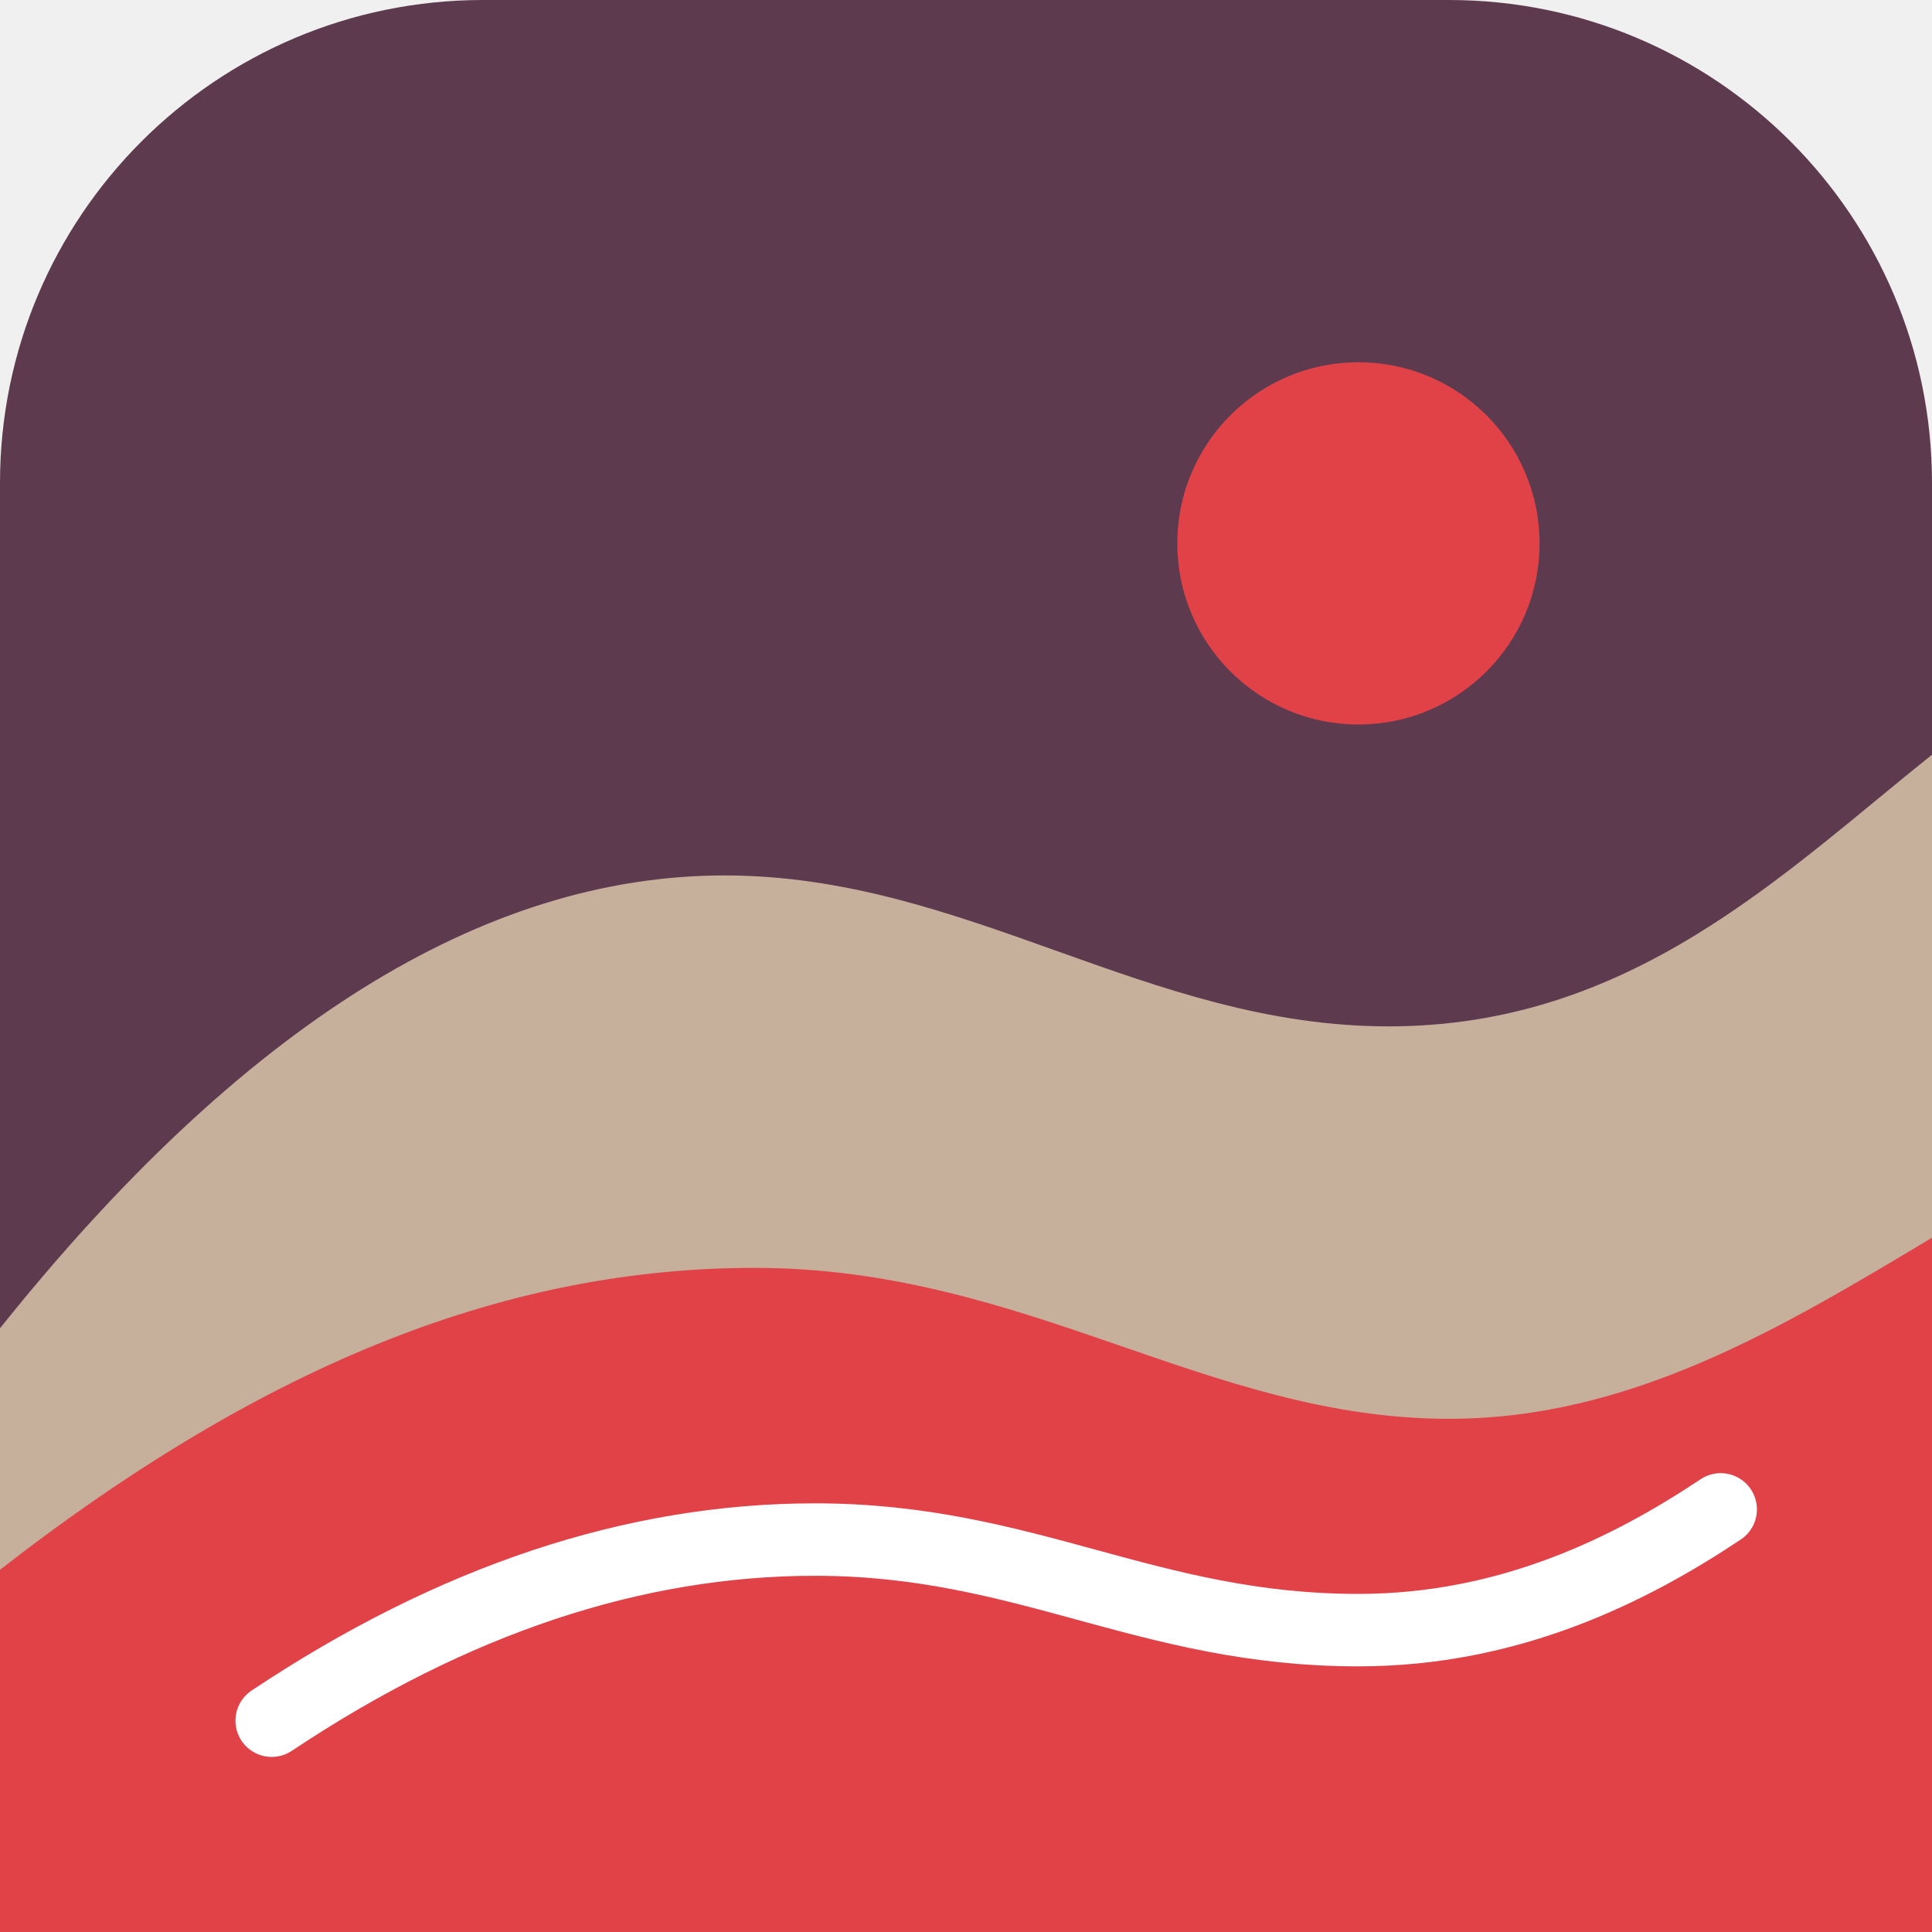
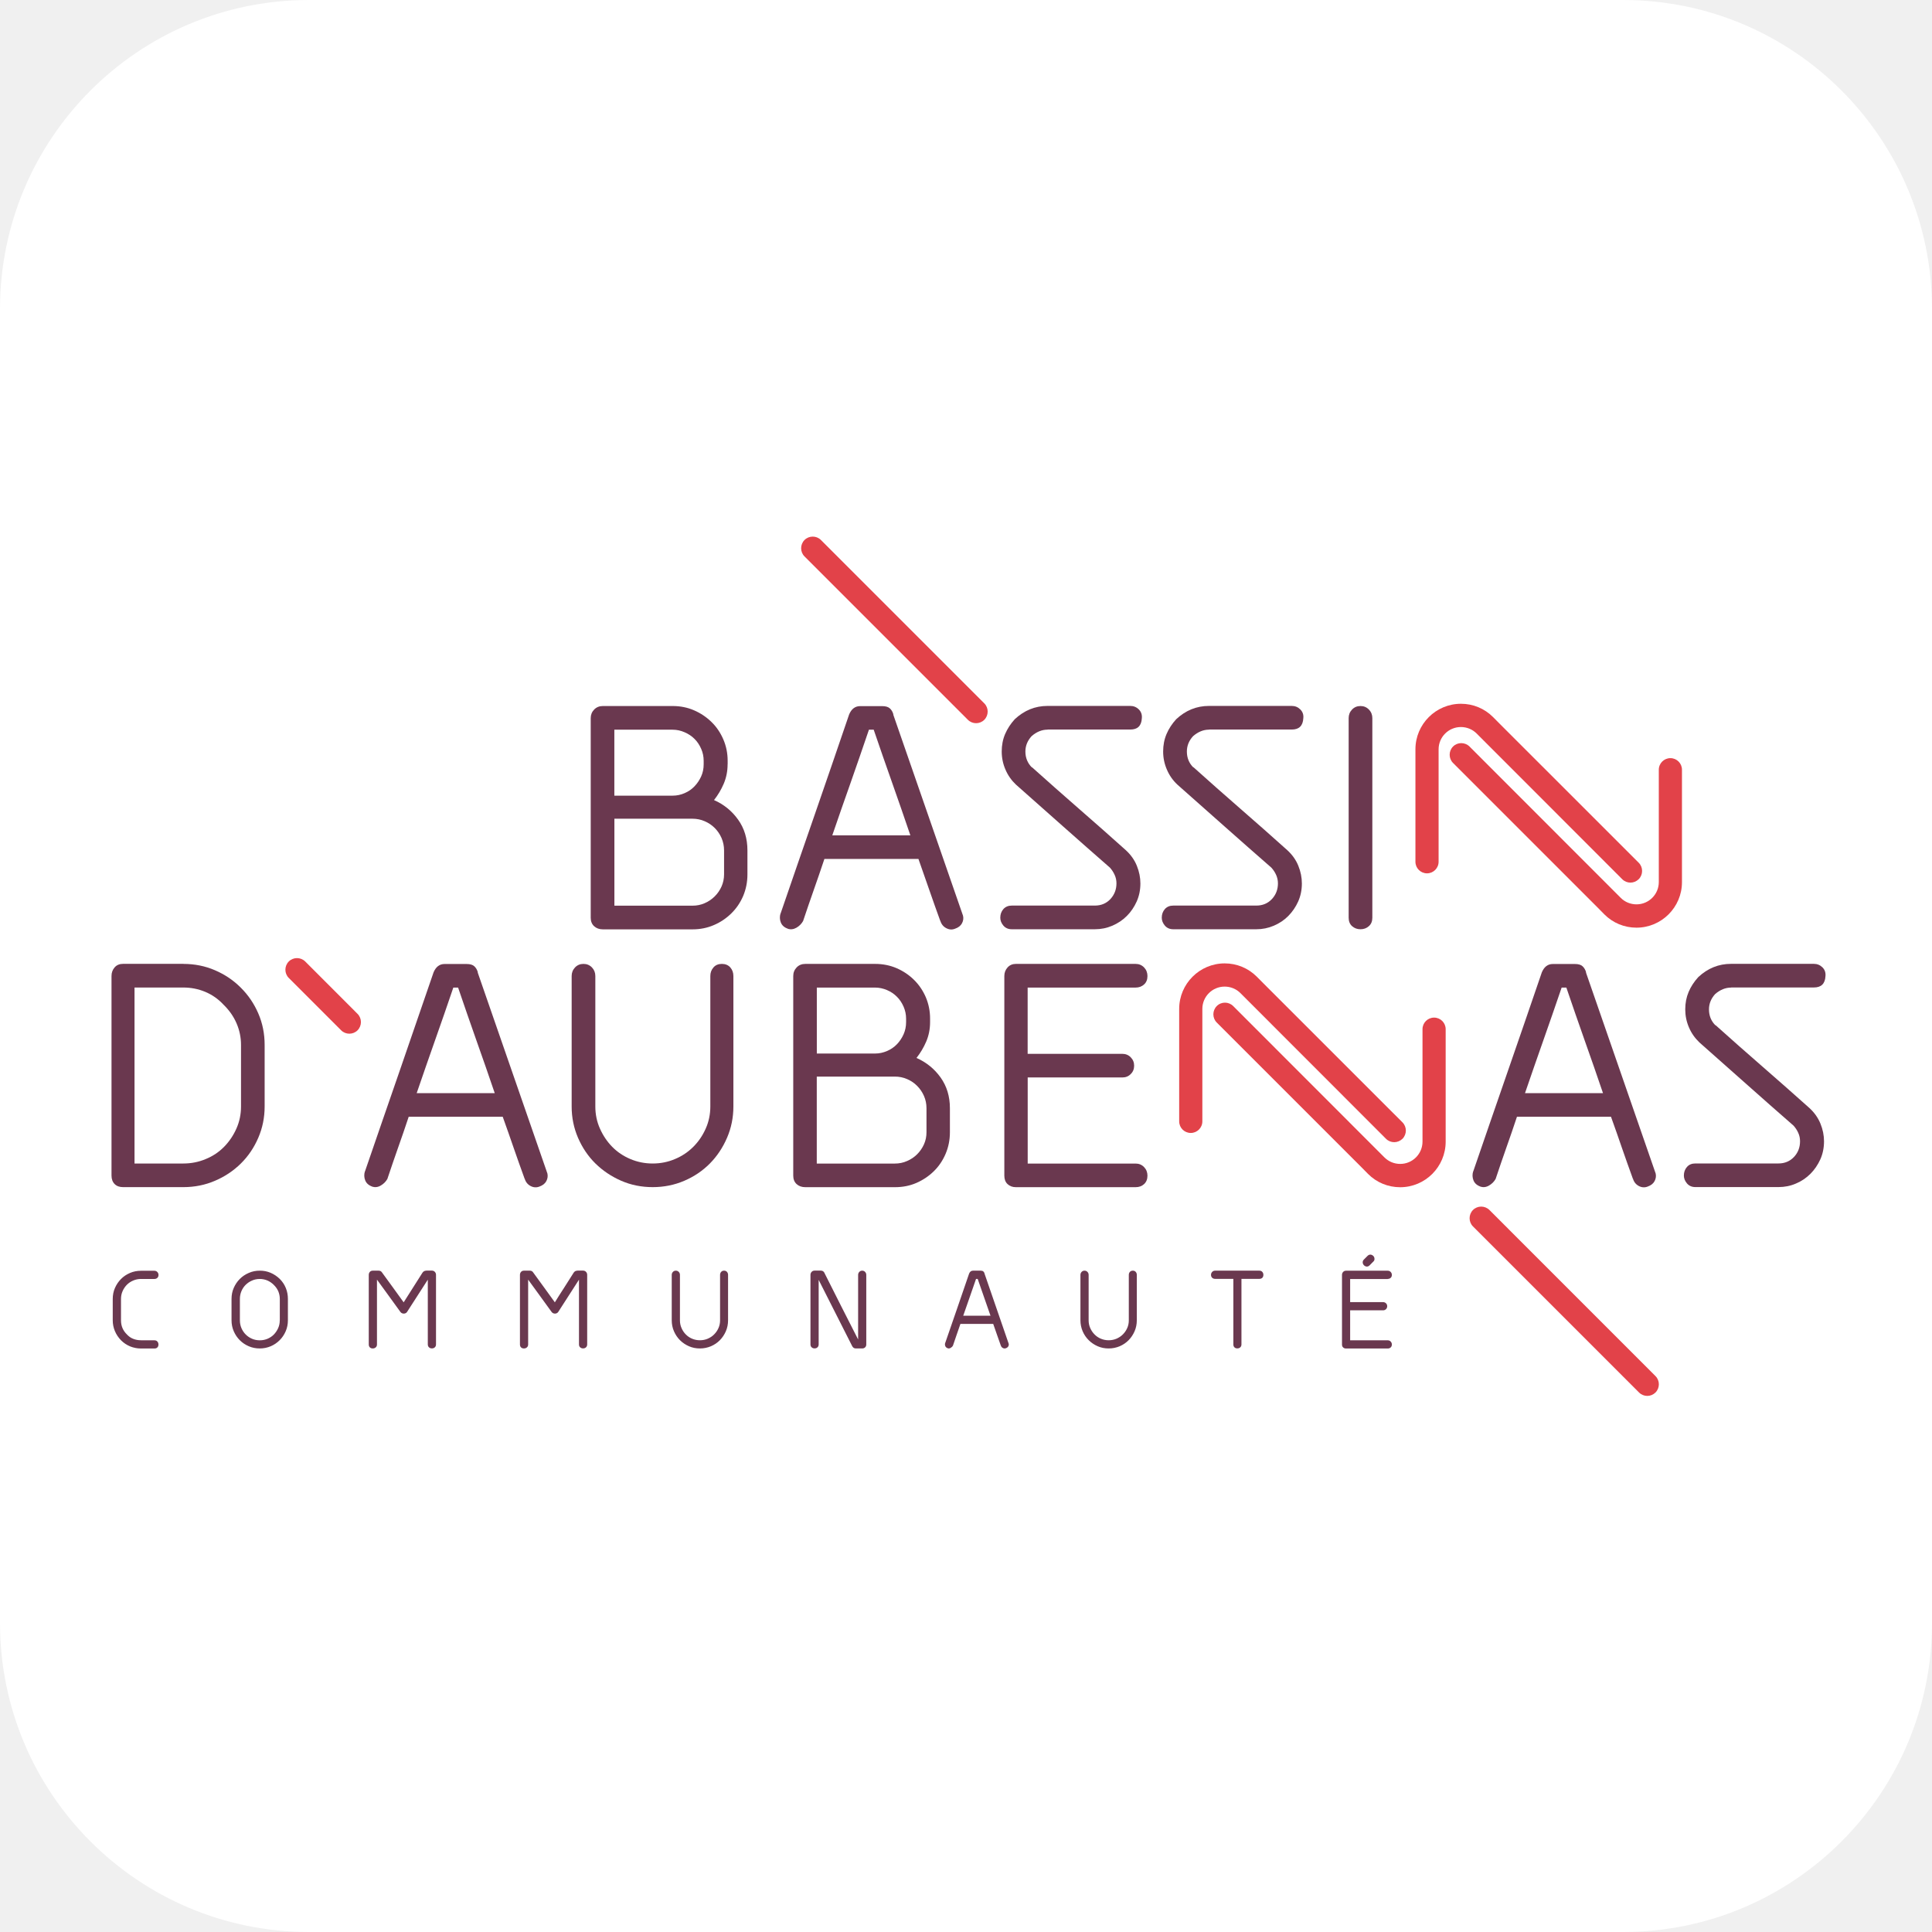
- <svg xmlns="http://www.w3.org/2000/svg" viewBox="0 0 64 64" role="img" aria-label="CCBA">
-   <rect width="64" height="64" rx="16" fill="#5E3A4F" />
-   <path d="M0 44c8-10 16-15 24-15s14 5 22 5 13-5 18-9v39H0z" fill="#C6B09C" />
-   <path d="M0 52c9-7 17-10 25-10 9 0 15 5 23 5 6 0 11-3 16-6v23H0z" fill="#E14248" />
-   <path d="M9 57c6-4 12-6 18-6 7 0 11 3 18 3 5 0 9-2 12-4" fill="none" stroke="#fff" stroke-width="2.4" stroke-linecap="round" />
-   <circle cx="45" cy="18" r="6" fill="#E14248" />
+ <svg xmlns="http://www.w3.org/2000/svg" xmlns:xlink="http://www.w3.org/1999/xlink" viewBox="174 -78 377 377" role="img" aria-label="Communauté de communes du Bassin d’Aubenas">
+   <rect x="174" y="-78" width="377" height="377" rx="60.3" fill="#fff" />
+   <style type="text/css"> .st0{clip-path:url(#SVGID_2_);fill:#FFFFFF;} .st1{clip-path:url(#SVGID_4_);fill:#E24249;} .st2{clip-path:url(#SVGID_4_);fill:#6A384F;} </style>
+   <g>
+     <g>
+       <defs>
+         <rect id="SVGID_1_" y="-16.97" width="726" height="255.04" />
+       </defs>
+       <clipPath id="SVGID_2_">
+         <use xlink:href="#SVGID_1_" style="overflow:visible;" />
+       </clipPath>
+     </g>
+     <g>
+       <defs>
+         <rect id="SVGID_3_" x="143.74" y="-16.97" width="438.52" height="255.04" />
+       </defs>
+       <clipPath id="SVGID_4_">
+         <use xlink:href="#SVGID_3_" style="overflow:visible;" />
+       </clipPath>
+       <path class="st1" d="M495.44,194.39c-0.58,0-1.16-0.22-1.6-0.66l-32.41-32.41c-0.88-0.88-0.88-2.32,0-3.21 c0.88-0.88,2.32-0.88,3.21,0l32.4,32.41c0.88,0.88,0.88,2.32,0,3.21C496.59,194.17,496.02,194.39,495.44,194.39" />
+       <path class="st1" d="M364.47,63.12c-0.58,0-1.16-0.22-1.6-0.66l-31.88-31.88c-0.88-0.88-0.88-2.32,0-3.21 c0.88-0.88,2.32-0.88,3.2,0l31.88,31.88c0.88,0.88,0.88,2.32,0,3.21C365.63,62.9,365.05,63.12,364.47,63.12" />
+       <path class="st2" d="M315.29,87.93c0-0.85-0.17-1.64-0.49-2.4c-0.33-0.75-0.77-1.4-1.33-1.96c-0.56-0.56-1.21-1-1.960-1.32 c-0.75-0.33-1.55-0.49-2.39-0.49h-15.23v16.97h15.23c0.85,0,1.65-0.16,2.39-0.49c0.75-0.32,1.4-0.77,1.96-1.33 c0.56-0.55,1-1.2,1.33-1.93c0.32-0.73,0.49-1.52,0.49-2.36V87.93z M311.31,70.45c0-0.81-0.16-1.59-0.49-2.34 c-0.33-0.75-0.76-1.4-1.3-1.93c-0.54-0.54-1.18-0.97-1.93-1.29c-0.75-0.33-1.53-0.5-2.34-0.5h-11.37v12.87h11.37 c0.81,0,1.59-0.16,2.34-0.49c0.75-0.32,1.4-0.77,1.93-1.33c0.54-0.56,0.97-1.21,1.3-1.93c0.33-0.73,0.49-1.52,0.49-2.37V70.45z M315.98,71.13c0,1.35-0.25,2.61-0.75,3.79c-0.5,1.17-1.14,2.24-1.9,3.2c1.92,0.85,3.49,2.12,4.7,3.82c1.21,1.69,1.82,3.69,1.82,6 v4.68c0,1.5-0.28,2.9-0.83,4.21c-0.56,1.31-1.33,2.44-2.31,3.4c-0.98,0.96-2.11,1.73-3.4,2.28c-1.29,0.56-2.68,0.84-4.18,0.84 h-17.49c-0.69,0-1.26-0.21-1.7-0.61c-0.44-0.4-0.67-0.95-0.67-1.64V62.13c0-0.65,0.22-1.21,0.67-1.67 c0.44-0.46,1.01-0.69,1.7-0.69h13.62c1.5,0,2.89,0.28,4.18,0.84c1.29,0.56,2.42,1.32,3.4,2.28c0.99,0.96,1.75,2.1,2.31,3.4 c0.56,1.31,0.84,2.69,0.84,4.16V71.13z" />
+       <path class="st2" d="M351.64,84.99c-1.19-3.5-2.38-6.93-3.57-10.3c-1.19-3.37-2.39-6.8-3.58-10.3h-0.93 c-1.19,3.5-2.37,6.92-3.54,10.25c-1.18,3.32-2.38,6.78-3.61,10.36H351.64z M361.92,100.69c0.12,0.5,0.05,0.99-0.2,1.47 c-0.25,0.48-0.7,0.84-1.35,1.06c-0.58,0.24-1.15,0.2-1.73-0.11c-0.58-0.3-0.96-0.79-1.15-1.44v0.06 c-0.77-2.12-1.48-4.12-2.14-6.03c-0.65-1.9-1.36-3.93-2.13-6.09h-18.35c-0.69,2.07-1.39,4.1-2.08,6.06 c-0.69,1.96-1.39,3.99-2.08,6.06c-0.31,0.54-0.74,0.98-1.3,1.3c-0.56,0.32-1.12,0.39-1.71,0.2h0.06 c-0.69-0.23-1.15-0.63-1.39-1.21c-0.23-0.57-0.25-1.17-0.06-1.79v0.06c2.23-6.49,4.46-12.97,6.7-19.41 c2.23-6.45,4.46-12.93,6.69-19.48c0.46-1.08,1.18-1.61,2.14-1.61h4.32c0.65,0,1.14,0.14,1.47,0.43c0.33,0.29,0.57,0.7,0.72,1.24 l-0.06-0.06L361.92,100.69z" />
+       <path class="st2" d="M378.42,64.38c-1.12,0-2.16,0.43-3.12,1.27c-0.8,0.88-1.21,1.88-1.21,3c0,1.23,0.43,2.27,1.27,3.11v-0.06 c3.04,2.73,6.1,5.43,9.17,8.11c3.08,2.68,6.14,5.38,9.18,8.11c0.96,0.89,1.68,1.9,2.13,3.03c0.46,1.14,0.69,2.28,0.69,3.44 c0,1.27-0.24,2.44-0.72,3.52c-0.48,1.07-1.12,2.02-1.93,2.83c-0.81,0.81-1.76,1.44-2.83,1.9c-1.07,0.46-2.21,0.69-3.4,0.69h-16.21 c-0.69,0-1.24-0.24-1.65-0.72c-0.4-0.48-0.6-0.99-0.6-1.53c0-0.66,0.2-1.22,0.6-1.68c0.41-0.46,0.96-0.69,1.65-0.69h16.21 c1.23,0,2.24-0.43,3.03-1.27c0.78-0.85,1.18-1.87,1.18-3.06c0-0.58-0.11-1.13-0.35-1.65c-0.23-0.52-0.54-0.99-0.92-1.42 c-3.04-2.65-6.1-5.35-9.18-8.08c-3.08-2.73-6.14-5.44-9.18-8.14c-0.88-0.84-1.57-1.82-2.04-2.94c-0.48-1.11-0.72-2.28-0.72-3.51 c0-1.23,0.22-2.37,0.66-3.4c0.45-1.04,1.07-2,1.88-2.89c1.85-1.73,3.98-2.6,6.4-2.6h16.15c0.65,0,1.21,0.23,1.670,0.69 c0.46,0.46,0.65,1.04,0.58,1.73c-0.08,1.46-0.82,2.19-2.25,2.19H378.42z" />
+       <path class="st2" d="M409.93,64.38c-1.12,0-2.15,0.43-3.12,1.27c-0.81,0.88-1.21,1.88-1.21,3c0,1.23,0.42,2.27,1.27,3.11v-0.06 c3.03,2.73,6.1,5.43,9.17,8.11c3.08,2.68,6.14,5.38,9.18,8.11c0.96,0.89,1.68,1.9,2.13,3.03c0.46,1.14,0.69,2.28,0.69,3.44 c0,1.27-0.24,2.44-0.72,3.52c-0.48,1.07-1.13,2.02-1.93,2.83c-0.8,0.81-1.75,1.44-2.83,1.9c-1.08,0.46-2.21,0.69-3.4,0.69h-16.21 c-0.69,0-1.24-0.24-1.65-0.72c-0.4-0.48-0.6-0.99-0.6-1.53c0-0.66,0.2-1.22,0.6-1.68c0.41-0.46,0.95-0.69,1.65-0.69h16.21 c1.23,0,2.24-0.43,3.03-1.27c0.79-0.85,1.18-1.87,1.18-3.06c0-0.58-0.12-1.13-0.35-1.65c-0.23-0.52-0.54-0.99-0.93-1.42 c-3.04-2.65-6.1-5.35-9.18-8.08c-3.08-2.73-6.13-5.44-9.18-8.14c-0.89-0.84-1.57-1.82-2.04-2.94c-0.48-1.11-0.72-2.28-0.72-3.51 c0-1.23,0.22-2.37,0.66-3.4c0.44-1.04,1.07-2,1.88-2.89c1.85-1.73,3.98-2.6,6.4-2.6h16.16c0.65,0,1.21,0.23,1.67,0.69 c0.46,0.46,0.66,1.04,0.58,1.73c-0.08,1.46-0.83,2.19-2.25,2.19H409.93z" />
+       <path class="st2" d="M439.48,59.77c0.65,0,1.2,0.23,1.64,0.69c0.45,0.46,0.67,1.02,0.67,1.67v38.95c0,0.69-0.22,1.24-0.67,1.64 c-0.44,0.4-0.99,0.61-1.64,0.61c-0.66,0-1.2-0.21-1.65-0.61c-0.44-0.4-0.66-0.95-0.66-1.64V62.13c0-0.65,0.22-1.21,0.66-1.67 C438.27,60,438.81,59.77,439.48,59.77" />
+       <path class="st2" d="M221.03,125.9c0-1.46-0.29-2.87-0.87-4.21c-0.58-1.35-1.43-2.56-2.54-3.64c-1.04-1.12-2.24-1.95-3.58-2.51 c-1.35-0.56-2.77-0.84-4.27-0.84h-9.52v34.34h9.52c1.54,0,3-0.29,4.38-0.87c1.39-0.57,2.58-1.37,3.58-2.39 c1-1.02,1.8-2.2,2.4-3.55c0.6-1.34,0.9-2.79,0.9-4.32V125.9z M209.78,110.09c2.19,0,4.25,0.41,6.17,1.24 c1.93,0.83,3.61,1.96,5.05,3.41c1.45,1.44,2.58,3.11,3.4,5.01c0.83,1.91,1.24,3.96,1.24,6.15v12.01c0,2.15-0.41,4.19-1.24,6.11 c-0.83,1.93-1.96,3.6-3.4,5.02c-1.44,1.42-3.12,2.55-5.05,3.37c-1.92,0.83-3.98,1.24-6.17,1.24h-11.77c-0.69,0-1.24-0.2-1.64-0.6 c-0.4-0.4-0.61-0.96-0.61-1.65v-38.95c0-0.66,0.2-1.21,0.61-1.68c0.4-0.46,0.95-0.69,1.64-0.69H209.78z" />
+       <path class="st2" d="M270.54,135.31c-1.19-3.5-2.38-6.94-3.58-10.3c-1.19-3.37-2.38-6.8-3.57-10.3h-0.93 c-1.19,3.5-2.37,6.91-3.55,10.24c-1.18,3.33-2.37,6.78-3.6,10.36H270.54z M280.82,151c0.11,0.5,0.04,0.99-0.21,1.47 c-0.25,0.48-0.7,0.84-1.35,1.07c-0.58,0.23-1.16,0.19-1.73-0.11c-0.58-0.31-0.96-0.79-1.15-1.45v0.06 c-0.77-2.12-1.48-4.12-2.14-6.03c-0.65-1.91-1.37-3.93-2.14-6.09h-18.35c-0.69,2.08-1.38,4.1-2.08,6.06 c-0.69,1.97-1.39,3.99-2.08,6.07c-0.3,0.54-0.74,0.97-1.29,1.29c-0.56,0.33-1.12,0.39-1.71,0.21h0.06 c-0.69-0.24-1.15-0.64-1.38-1.21c-0.23-0.58-0.25-1.17-0.06-1.79v0.06c2.24-6.5,4.46-12.98,6.7-19.42 c2.23-6.44,4.46-12.93,6.7-19.47c0.46-1.07,1.17-1.61,2.13-1.61h4.33c0.65,0,1.15,0.14,1.47,0.43c0.33,0.29,0.57,0.7,0.72,1.24 l-0.06-0.06L280.82,151z" />
+       <path class="st2" d="M314.86,110.09c0.69,0,1.24,0.23,1.65,0.69c0.4,0.46,0.6,1.02,0.6,1.68v25.45c0,2.15-0.41,4.19-1.24,6.11 c-0.83,1.93-1.95,3.6-3.35,5.02c-1.41,1.42-3.07,2.55-4.99,3.37c-1.93,0.83-3.98,1.24-6.17,1.24s-4.24-0.41-6.14-1.24 c-1.9-0.83-3.58-1.95-5.03-3.37c-1.44-1.42-2.57-3.1-3.4-5.02c-0.83-1.93-1.24-3.96-1.24-6.11v-25.45c0-0.66,0.22-1.21,0.66-1.68 c0.44-0.46,0.99-0.69,1.65-0.69c0.65,0,1.2,0.23,1.65,0.69c0.44,0.46,0.66,1.02,0.66,1.68v25.45c0,1.54,0.3,2.98,0.9,4.32 c0.6,1.35,1.4,2.54,2.39,3.55c1,1.02,2.19,1.82,3.55,2.39c1.37,0.58,2.82,0.87,4.35,0.87s2.99-0.29,4.35-0.87 c1.37-0.57,2.56-1.37,3.58-2.39c1.02-1.02,1.82-2.2,2.42-3.55c0.6-1.34,0.9-2.79,0.9-4.32v-25.45c0-0.66,0.2-1.21,0.61-1.68 C313.62,110.32,314.17,110.09,314.86,110.09" />
+       <path class="st2" d="M354.79,138.25c0-0.84-0.16-1.64-0.49-2.39c-0.33-0.75-0.77-1.4-1.33-1.96c-0.55-0.56-1.21-1.01-1.96-1.33 c-0.75-0.33-1.55-0.49-2.4-0.49h-15.23v16.97h15.23c0.85,0,1.65-0.16,2.4-0.5c0.75-0.32,1.4-0.76,1.96-1.32 c0.56-0.56,1-1.2,1.33-1.93c0.33-0.74,0.49-1.52,0.49-2.37V138.25z M350.81,120.76c0-0.81-0.17-1.59-0.49-2.33 c-0.33-0.75-0.76-1.4-1.3-1.93c-0.54-0.55-1.18-0.98-1.93-1.3c-0.75-0.32-1.53-0.49-2.33-0.49h-11.37v12.87h11.37 c0.81,0,1.58-0.17,2.33-0.49c0.75-0.32,1.39-0.76,1.93-1.32c0.54-0.56,0.97-1.21,1.3-1.94c0.32-0.73,0.49-1.51,0.49-2.36V120.76z M355.49,121.46c0,1.35-0.25,2.6-0.75,3.78c-0.5,1.17-1.14,2.24-1.9,3.2c1.92,0.85,3.49,2.12,4.7,3.81c1.21,1.7,1.82,3.69,1.82,6 v4.68c0,1.5-0.28,2.91-0.84,4.22c-0.55,1.3-1.32,2.44-2.3,3.4c-0.98,0.96-2.12,1.72-3.4,2.28c-1.29,0.56-2.68,0.83-4.18,0.83 h-17.49c-0.69,0-1.26-0.2-1.7-0.6c-0.44-0.4-0.66-0.96-0.66-1.65v-38.95c0-0.66,0.22-1.21,0.66-1.68c0.44-0.46,1.01-0.69,1.7-0.69 h13.62c1.5,0,2.89,0.28,4.18,0.83c1.29,0.56,2.43,1.32,3.4,2.28c0.98,0.96,1.75,2.1,2.31,3.4c0.55,1.31,0.83,2.69,0.83,4.15 V121.46z" />
+       <path class="st2" d="M374.53,114.71v12.93H393c0.65,0,1.2,0.22,1.64,0.67c0.44,0.44,0.67,0.99,0.67,1.64 c0,0.65-0.22,1.21-0.67,1.64c-0.44,0.45-0.99,0.66-1.64,0.66h-18.46v16.8h21.06c0.65,0,1.2,0.23,1.65,0.69 c0.44,0.46,0.66,1.02,0.66,1.67c0,0.69-0.22,1.24-0.66,1.65c-0.44,0.4-0.99,0.6-1.65,0.6h-23.37c-0.65,0-1.19-0.2-1.62-0.6 c-0.43-0.4-0.63-0.96-0.63-1.65v-38.95c0-0.66,0.21-1.21,0.63-1.68c0.42-0.46,0.96-0.69,1.62-0.69h23.37 c0.65,0,1.2,0.23,1.65,0.69c0.44,0.46,0.66,1.02,0.66,1.68c0,0.69-0.22,1.24-0.66,1.64c-0.44,0.4-0.99,0.61-1.65,0.61H374.53z" />
+       <path class="st2" d="M486.8,135.31c-1.19-3.5-2.38-6.94-3.58-10.3c-1.19-3.37-2.38-6.8-3.57-10.3h-0.92 c-1.19,3.5-2.38,6.91-3.55,10.24c-1.18,3.33-2.37,6.78-3.6,10.36H486.8z M497.08,151c0.11,0.5,0.04,0.99-0.21,1.47 c-0.25,0.48-0.7,0.84-1.35,1.07c-0.58,0.23-1.16,0.19-1.73-0.11c-0.58-0.31-0.96-0.79-1.15-1.45v0.06 c-0.77-2.12-1.48-4.12-2.14-6.03c-0.65-1.91-1.36-3.93-2.14-6.09h-18.35c-0.69,2.08-1.38,4.1-2.08,6.06 c-0.69,1.97-1.39,3.99-2.08,6.07c-0.3,0.54-0.74,0.97-1.29,1.29c-0.56,0.33-1.12,0.39-1.71,0.21h0.06 c-0.69-0.24-1.15-0.64-1.38-1.21c-0.23-0.58-0.25-1.17-0.06-1.79v0.06c2.24-6.5,4.46-12.98,6.7-19.42 c2.24-6.44,4.46-12.93,6.7-19.47c0.46-1.07,1.17-1.61,2.13-1.61h4.33c0.65,0,1.15,0.14,1.47,0.43c0.32,0.29,0.57,0.7,0.72,1.24 l-0.06-0.06L497.08,151z" />
+       <path class="st2" d="M511.81,114.71c-1.11,0-2.15,0.43-3.12,1.26c-0.81,0.89-1.21,1.89-1.21,3c0,1.23,0.42,2.27,1.27,3.12v-0.06 c3.04,2.73,6.1,5.43,9.18,8.11c3.08,2.68,6.13,5.37,9.18,8.1c0.96,0.89,1.67,1.9,2.13,3.04c0.46,1.13,0.69,2.28,0.69,3.43 c0,1.26-0.24,2.44-0.72,3.52c-0.49,1.07-1.13,2.02-1.93,2.82c-0.81,0.81-1.75,1.45-2.83,1.9c-1.08,0.47-2.21,0.69-3.41,0.69 h-16.21c-0.69,0-1.24-0.24-1.65-0.72c-0.4-0.48-0.6-0.99-0.6-1.53c0-0.65,0.2-1.21,0.6-1.67c0.4-0.47,0.96-0.69,1.65-0.69h16.21 c1.23,0,2.24-0.43,3.03-1.27c0.79-0.84,1.18-1.86,1.18-3.06c0-0.58-0.11-1.12-0.35-1.64c-0.23-0.52-0.54-0.99-0.93-1.42 c-3.04-2.65-6.1-5.350-9.17-8.08c-3.08-2.73-6.14-5.45-9.18-8.14c-0.89-0.85-1.57-1.82-2.05-2.94c-0.48-1.12-0.72-2.29-0.72-3.52 c0-1.23,0.22-2.36,0.66-3.4c0.44-1.04,1.07-2,1.88-2.89c1.85-1.73,3.98-2.59,6.4-2.59h16.16c0.65,0,1.21,0.23,1.68,0.69 c0.46,0.46,0.65,1.04,0.58,1.73c-0.08,1.46-0.83,2.19-2.25,2.19H511.81z" />
+       <path class="st1" d="M446.06,144.88c-0.58,0-1.16-0.22-1.6-0.66l-28.42-28.44c-0.81-0.81-1.91-1.26-3.07-1.26 c-2.4,0-4.35,1.95-4.35,4.35v21.95c0,1.25-1.02,2.26-2.26,2.26c-1.25,0-2.26-1.01-2.26-2.26v-21.95c0-4.9,3.99-8.88,8.88-8.88 c2.36,0,4.59,0.92,6.27,2.6l1.36,1.37l27.06,27.05c0.88,0.88,0.88,2.32,0,3.21C447.22,144.65,446.64,144.88,446.06,144.88" />
+       <path class="st1" d="M447.22,153.67c-2.37,0-4.6-0.92-6.27-2.6l-1.36-1.38l-28.16-28.16c-0.88-0.88-0.88-2.32,0-3.21 c0.88-0.89,2.32-0.89,3.21,0l29.52,29.54c0.82,0.81,1.91,1.26,3.07,1.26c2.4,0,4.35-1.95,4.35-4.35v-21.94 c0-1.25,1.01-2.26,2.26-2.26c1.25,0,2.26,1.01,2.26,2.26v21.94C456.1,149.68,452.12,153.67,447.22,153.67" />
+       <path class="st1" d="M492.16,94.23c-0.58,0-1.16-0.22-1.6-0.66l-28.42-28.44c-0.81-0.81-1.91-1.26-3.07-1.26 c-2.4,0-4.35,1.95-4.35,4.35v21.94c0,1.25-1.02,2.26-2.26,2.26c-1.25,0-2.26-1.01-2.26-2.26V68.21c0-4.9,3.99-8.88,8.88-8.88 c2.37,0,4.6,0.92,6.27,2.6l1.36,1.37l27.06,27.05c0.88,0.88,0.88,2.32,0,3.21C493.32,94,492.74,94.23,492.16,94.23" />
+       <path class="st1" d="M493.33,103.02c-2.37,0-4.6-0.92-6.27-2.6l-1.36-1.38l-28.16-28.16c-0.88-0.88-0.88-2.32,0-3.21 c0.88-0.88,2.32-0.88,3.21,0l29.52,29.54c0.81,0.81,1.91,1.26,3.07,1.26c2.4,0,4.35-1.95,4.35-4.35V72.2 c0-1.25,1.02-2.26,2.26-2.26c1.25,0,2.26,1.01,2.26,2.26v21.94C502.21,99.03,498.23,103.02,493.33,103.02" />
+       <path class="st1" d="M242.17,123.71c-0.58,0-1.16-0.22-1.6-0.66l-10.22-10.22c-0.88-0.88-0.88-2.32,0-3.21 c0.88-0.88,2.32-0.88,3.21,0l10.21,10.22c0.88,0.88,0.88,2.32,0,3.21C243.33,123.49,242.75,123.71,242.17,123.71" />
+       <path class="st2" d="M444.8,171.56c0.23,0,0.42-0.07,0.57-0.21s0.23-0.33,0.23-0.57c0-0.23-0.08-0.42-0.23-0.58 c-0.15-0.16-0.35-0.24-0.57-0.24h-8.15c-0.23,0-0.41,0.08-0.56,0.24c-0.15,0.16-0.22,0.36-0.22,0.58v13.58 c0,0.24,0.07,0.43,0.22,0.57c0.15,0.14,0.34,0.21,0.56,0.21h8.15c0.23,0,0.42-0.07,0.57-0.21c0.15-0.14,0.23-0.33,0.23-0.57 c0-0.23-0.08-0.42-0.23-0.58c-0.15-0.16-0.35-0.24-0.57-0.24h-7.34v-5.85h6.43c0.23,0,0.42-0.08,0.57-0.23 c0.15-0.15,0.23-0.35,0.23-0.57c0-0.23-0.08-0.42-0.23-0.57c-0.15-0.15-0.35-0.23-0.57-0.23h-6.43v-4.51H444.8z M440.69,169.15 c0.21,0.01,0.4-0.07,0.57-0.24l0.7-0.71c0.18-0.15,0.26-0.33,0.25-0.56c-0.01-0.23-0.08-0.42-0.23-0.56 c-0.16-0.16-0.35-0.25-0.55-0.26c-0.21-0.01-0.4,0.07-0.57,0.24l-0.74,0.74c-0.15,0.16-0.22,0.35-0.21,0.55 c0.01,0.21,0.09,0.39,0.25,0.55C440.31,169.05,440.48,169.13,440.69,169.15 M411.11,169.95c-0.23,0-0.42,0.08-0.57,0.24 c-0.15,0.16-0.23,0.36-0.23,0.58c0,0.24,0.08,0.43,0.23,0.57c0.15,0.14,0.35,0.21,0.57,0.21h3.56v12.79 c0,0.24,0.07,0.43,0.21,0.57c0.14,0.14,0.33,0.21,0.57,0.21c0.23,0,0.42-0.07,0.57-0.21c0.15-0.14,0.23-0.33,0.23-0.57v-12.79h3.5 c0.24,0,0.43-0.07,0.57-0.21c0.14-0.14,0.21-0.33,0.21-0.57c0-0.23-0.07-0.42-0.21-0.58c-0.14-0.16-0.33-0.24-0.57-0.24H411.11z M394.48,170.19c-0.14,0.16-0.21,0.36-0.21,0.58v8.87c0,0.54-0.1,1.04-0.31,1.51c-0.21,0.47-0.49,0.88-0.85,1.24 c-0.36,0.36-0.77,0.63-1.25,0.84c-0.48,0.2-0.98,0.3-1.52,0.3c-0.54,0-1.04-0.1-1.52-0.3c-0.48-0.2-0.89-0.48-1.24-0.84 c-0.35-0.35-0.63-0.77-0.84-1.24c-0.21-0.47-0.31-0.97-0.31-1.51v-8.87c0-0.23-0.08-0.42-0.23-0.58 c-0.15-0.16-0.35-0.24-0.57-0.24c-0.23,0-0.42,0.08-0.57,0.24c-0.15,0.16-0.23,0.36-0.23,0.58v8.87c0,0.75,0.15,1.46,0.43,2.13 c0.29,0.67,0.68,1.25,1.19,1.75c0.5,0.5,1.09,0.89,1.75,1.18c0.66,0.29,1.38,0.43,2.14,0.43c0.76,0,1.48-0.15,2.15-0.43 c0.67-0.29,1.25-0.68,1.74-1.18c0.49-0.5,0.88-1.08,1.17-1.75c0.29-0.67,0.43-1.38,0.43-2.13v-8.87c0-0.23-0.07-0.42-0.21-0.58 c-0.14-0.16-0.33-0.24-0.57-0.24C394.82,169.95,394.62,170.03,394.48,170.19 M361.96,178.74c0.43-1.25,0.85-2.45,1.26-3.61 c0.41-1.16,0.82-2.35,1.24-3.57h0.32c0.42,1.22,0.83,2.42,1.25,3.59c0.41,1.18,0.83,2.37,1.25,3.59H361.96z M366.11,170.51 l0.02,0.02c-0.05-0.19-0.14-0.33-0.25-0.43c-0.12-0.1-0.29-0.15-0.51-0.15h-1.51c-0.34,0-0.59,0.19-0.75,0.56 c-0.78,2.28-1.55,4.54-2.33,6.79c-0.78,2.25-1.56,4.5-2.34,6.77v-0.02c-0.07,0.21-0.06,0.42,0.02,0.62 c0.08,0.2,0.24,0.34,0.48,0.42h-0.02c0.2,0.07,0.4,0.04,0.59-0.07c0.19-0.12,0.35-0.26,0.45-0.46c0.24-0.72,0.48-1.43,0.72-2.11 c0.24-0.68,0.49-1.39,0.73-2.11h6.4c0.27,0.75,0.51,1.46,0.74,2.12c0.23,0.66,0.48,1.37,0.74,2.1v-0.02c0.07,0.23,0.2,0.4,0.4,0.5 c0.2,0.11,0.4,0.12,0.6,0.04c0.23-0.08,0.38-0.21,0.47-0.37c0.09-0.17,0.11-0.34,0.07-0.51L366.11,170.51z M341.68,170.19 c-0.15,0.16-0.23,0.36-0.23,0.58v12.61c-1.1-2.17-2.2-4.34-3.3-6.49c-1.1-2.15-2.19-4.32-3.28-6.51l0.02,0.02 c-0.15-0.31-0.39-0.46-0.73-0.46h-1.21c-0.23,0-0.42,0.08-0.57,0.24c-0.15,0.16-0.23,0.36-0.23,0.58v13.58 c0,0.24,0.08,0.43,0.23,0.57c0.15,0.14,0.35,0.21,0.57,0.21c0.23,0,0.42-0.07,0.57-0.21c0.15-0.14,0.23-0.33,0.23-0.57v-12.59 l6.56,12.96c0.08,0.13,0.18,0.24,0.28,0.31c0.11,0.07,0.26,0.11,0.44,0.11h1.21c0.23,0,0.42-0.07,0.57-0.21 c0.15-0.14,0.23-0.33,0.23-0.57v-13.58c0-0.23-0.08-0.42-0.23-0.58c-0.15-0.16-0.35-0.24-0.57-0.24S341.83,170.03,341.68,170.19 M314.72,170.19c-0.14,0.16-0.21,0.36-0.21,0.58v8.87c0,0.54-0.1,1.04-0.31,1.51c-0.21,0.47-0.49,0.88-0.85,1.24 c-0.35,0.36-0.77,0.63-1.25,0.84c-0.47,0.2-0.98,0.3-1.52,0.3s-1.04-0.1-1.52-0.3c-0.48-0.2-0.89-0.48-1.24-0.84 c-0.35-0.35-0.63-0.77-0.83-1.24c-0.21-0.47-0.31-0.97-0.31-1.51v-8.87c0-0.23-0.08-0.42-0.23-0.58 c-0.15-0.16-0.35-0.24-0.57-0.24c-0.23,0-0.42,0.08-0.57,0.24c-0.15,0.16-0.23,0.36-0.23,0.58v8.87c0,0.75,0.14,1.46,0.43,2.13 c0.29,0.67,0.68,1.25,1.18,1.75c0.5,0.5,1.09,0.89,1.75,1.18c0.66,0.29,1.38,0.43,2.14,0.43c0.76,0,1.48-0.15,2.15-0.43 c0.67-0.29,1.25-0.68,1.74-1.18s0.88-1.08,1.17-1.75c0.29-0.67,0.43-1.38,0.43-2.13v-8.87c0-0.23-0.07-0.42-0.21-0.58 c-0.14-0.16-0.33-0.24-0.57-0.24C315.05,169.95,314.86,170.03,314.72,170.19 M286.67,169.95c-0.31,0-0.55,0.13-0.72,0.38 c-0.6,0.96-1.22,1.93-1.84,2.9c-0.63,0.96-1.24,1.93-1.84,2.9c-0.72-1.01-1.43-1.98-2.11-2.92c-0.68-0.94-1.39-1.9-2.11-2.9 c-0.07-0.11-0.15-0.2-0.26-0.26c-0.11-0.07-0.24-0.1-0.38-0.1h-1.17c-0.24,0-0.43,0.08-0.57,0.24c-0.14,0.16-0.21,0.36-0.21,0.58 v13.58c0,0.24,0.07,0.43,0.21,0.57c0.14,0.14,0.33,0.21,0.57,0.21c0.23,0,0.42-0.07,0.58-0.21c0.16-0.14,0.24-0.33,0.24-0.57 V171.7c0.76,1.04,1.53,2.1,2.29,3.15s1.53,2.11,2.29,3.16c0.16,0.21,0.38,0.32,0.66,0.32c0.12,0,0.24-0.03,0.35-0.08 c0.11-0.05,0.21-0.14,0.29-0.26c0.68-1.05,1.36-2.09,2.02-3.14c0.66-1.04,1.34-2.09,2.02-3.14v12.63c0,0.24,0.07,0.43,0.23,0.57 c0.15,0.14,0.35,0.21,0.57,0.21c0.23,0,0.42-0.07,0.57-0.21c0.15-0.14,0.23-0.33,0.23-0.57v-13.58c0-0.23-0.08-0.42-0.23-0.58 c-0.15-0.16-0.35-0.24-0.57-0.24H286.67z M257.18,169.95c-0.31,0-0.55,0.13-0.73,0.38c-0.6,0.96-1.22,1.93-1.84,2.9 c-0.62,0.96-1.24,1.93-1.84,2.9c-0.73-1.01-1.43-1.98-2.11-2.92c-0.68-0.94-1.39-1.9-2.11-2.9c-0.07-0.11-0.15-0.2-0.26-0.26 s-0.24-0.1-0.38-0.1h-1.17c-0.24,0-0.43,0.08-0.57,0.24c-0.14,0.16-0.21,0.36-0.21,0.58v13.58c0,0.24,0.07,0.43,0.21,0.57 c0.14,0.14,0.33,0.21,0.57,0.21c0.23,0,0.42-0.07,0.58-0.21c0.16-0.14,0.24-0.33,0.24-0.57V171.7c0.76,1.04,1.53,2.1,2.29,3.15 c0.76,1.06,1.53,2.11,2.29,3.16c0.16,0.21,0.38,0.32,0.66,0.32c0.12,0,0.24-0.03,0.35-0.08c0.12-0.05,0.21-0.14,0.29-0.26 c0.68-1.05,1.36-2.09,2.02-3.14c0.66-1.04,1.34-2.09,2.02-3.14v12.63c0,0.24,0.08,0.43,0.23,0.57c0.15,0.14,0.34,0.21,0.57,0.21 s0.42-0.07,0.57-0.21c0.15-0.14,0.23-0.33,0.23-0.57v-13.58c0-0.23-0.08-0.42-0.23-0.58c-0.15-0.16-0.35-0.24-0.57-0.24H257.18z M228.59,179.65c0,0.54-0.1,1.04-0.31,1.51c-0.21,0.47-0.49,0.88-0.83,1.24 c-0.35,0.36-0.76,0.63-1.24,0.84c-0.48,0.2-0.98,0.3-1.52,0.3c-0.54,0-1.04-0.1-1.51-0.3c-0.47-0.2-0.88-0.48-1.24-0.84 c-0.35-0.35-0.63-0.77-0.83-1.24c-0.2-0.47-0.3-0.97-0.3-1.51v-4.18c0-0.54,0.1-1.04,0.3-1.52c0.2-0.48,0.48-0.89,0.83-1.24 c0.36-0.35,0.77-0.63,1.24-0.83c0.47-0.21,0.97-0.31,1.51-0.31c0.51,0,1,0.1,1.47,0.29c0.47,0.2,0.89,0.49,1.27,0.87 c0.39,0.38,0.68,0.8,0.88,1.26c0.19,0.47,0.29,0.96,0.29,1.47V179.65z M222.54,170.39c-0.67,0.29-1.26,0.68-1.75,1.18 c-0.5,0.5-0.89,1.09-1.18,1.75s-0.43,1.38-0.43,2.14v4.18c0,0.75,0.14,1.46,0.43,2.13c0.29,0.67,0.68,1.25,1.18,1.75 c0.49,0.5,1.08,0.89,1.75,1.18c0.67,0.29,1.39,0.43,2.15,0.43c0.76,0,1.48-0.15,2.14-0.43c0.67-0.29,1.24-0.68,1.74-1.18 c0.5-0.5,0.89-1.08,1.18-1.75c0.29-0.67,0.43-1.38,0.43-2.13v-4.18c0-0.74-0.13-1.44-0.4-2.11c-0.27-0.67-0.66-1.26-1.19-1.79 c-0.54-0.52-1.14-0.92-1.8-1.2s-1.36-0.41-2.1-0.41C223.93,169.95,223.21,170.09,222.54,170.39 M201.52,183.53c-0.55,0-1.06-0.09-1.53-0.28 c-0.47-0.18-0.88-0.48-1.23-0.86c-0.76-0.74-1.15-1.65-1.15-2.74v-4.18c0-0.54,0.1-1.04,0.31-1.52c0.21-0.48,0.49-0.89,0.83-1.24 c0.35-0.35,0.76-0.63,1.24-0.83c0.48-0.21,0.98-0.31,1.52-0.31h2.62c0.23,0,0.42-0.07,0.57-0.21s0.23-0.33,0.23-0.57 c0-0.23-0.08-0.42-0.23-0.58c-0.15-0.16-0.35-0.24-0.57-0.24h-2.62c-0.76,0-1.48,0.14-2.15,0.43c-0.67,0.29-1.26,0.68-1.75,1.18 c-0.5,0.5-0.89,1.09-1.18,1.75c-0.29,0.66-0.43,1.38-0.43,2.14v4.18c0,0.72,0.14,1.42,0.42,2.09c0.28,0.67,0.68,1.27,1.21,1.81 c0.51,0.51,1.1,0.9,1.77,1.18c0.67,0.27,1.38,0.41,2.11,0.41h2.63c0.24,0,0.43-0.07,0.57-0.21c0.14-0.14,0.21-0.33,0.21-0.57 c0-0.23-0.07-0.42-0.21-0.58c-0.14-0.16-0.33-0.24-0.57-0.24H201.52z" />
+     </g>
+   </g>
</svg>
